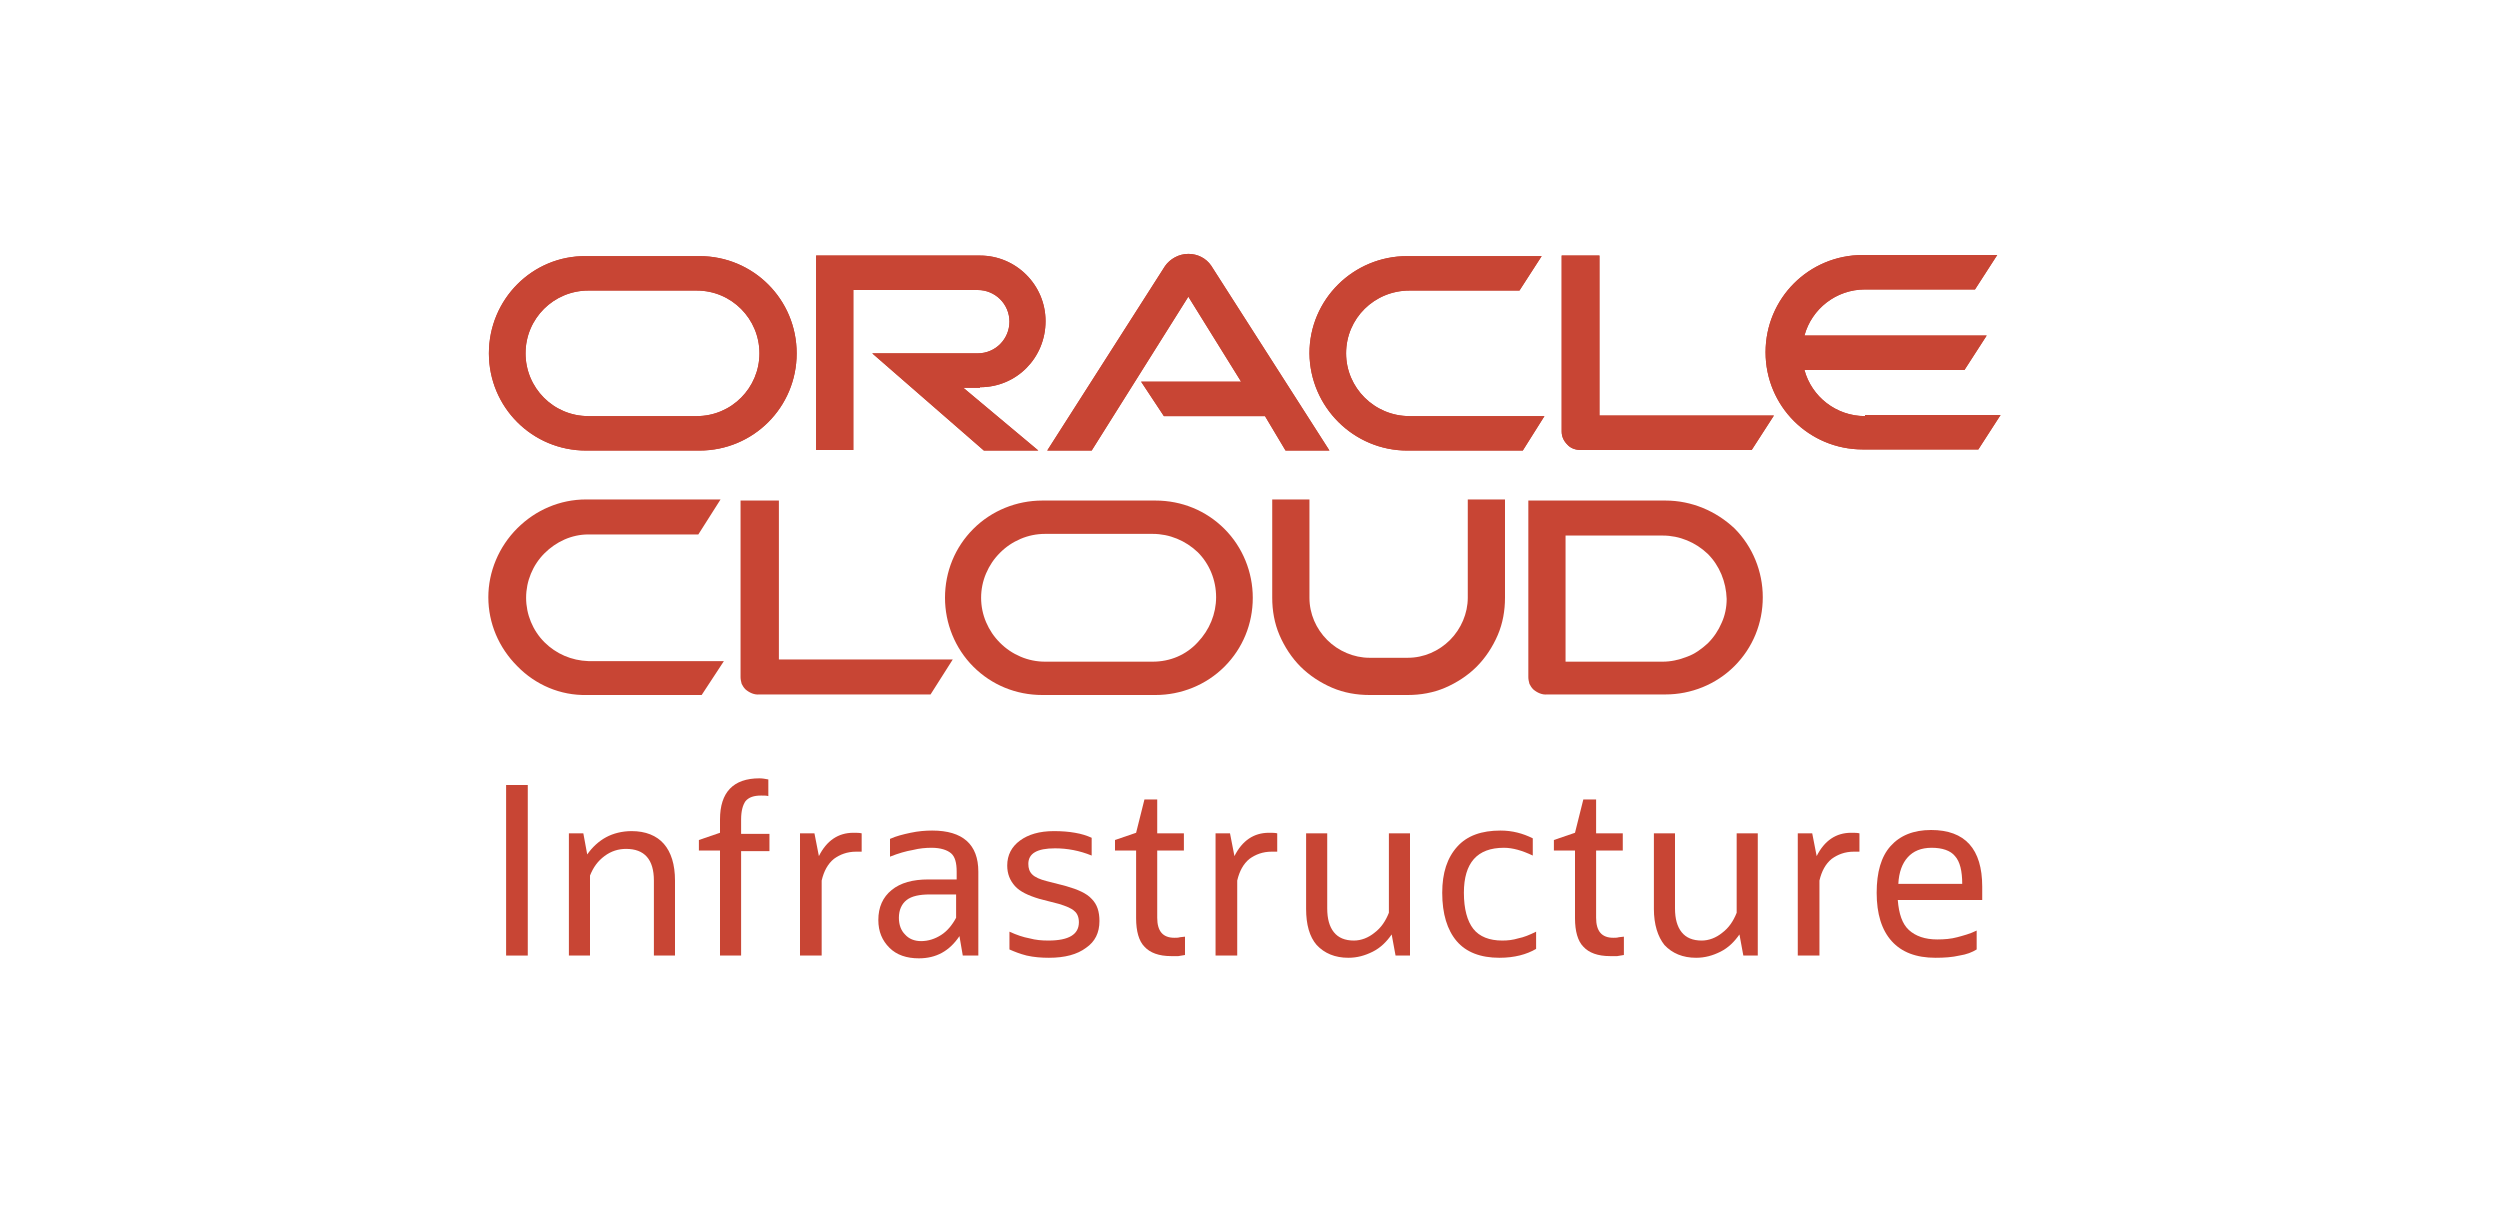
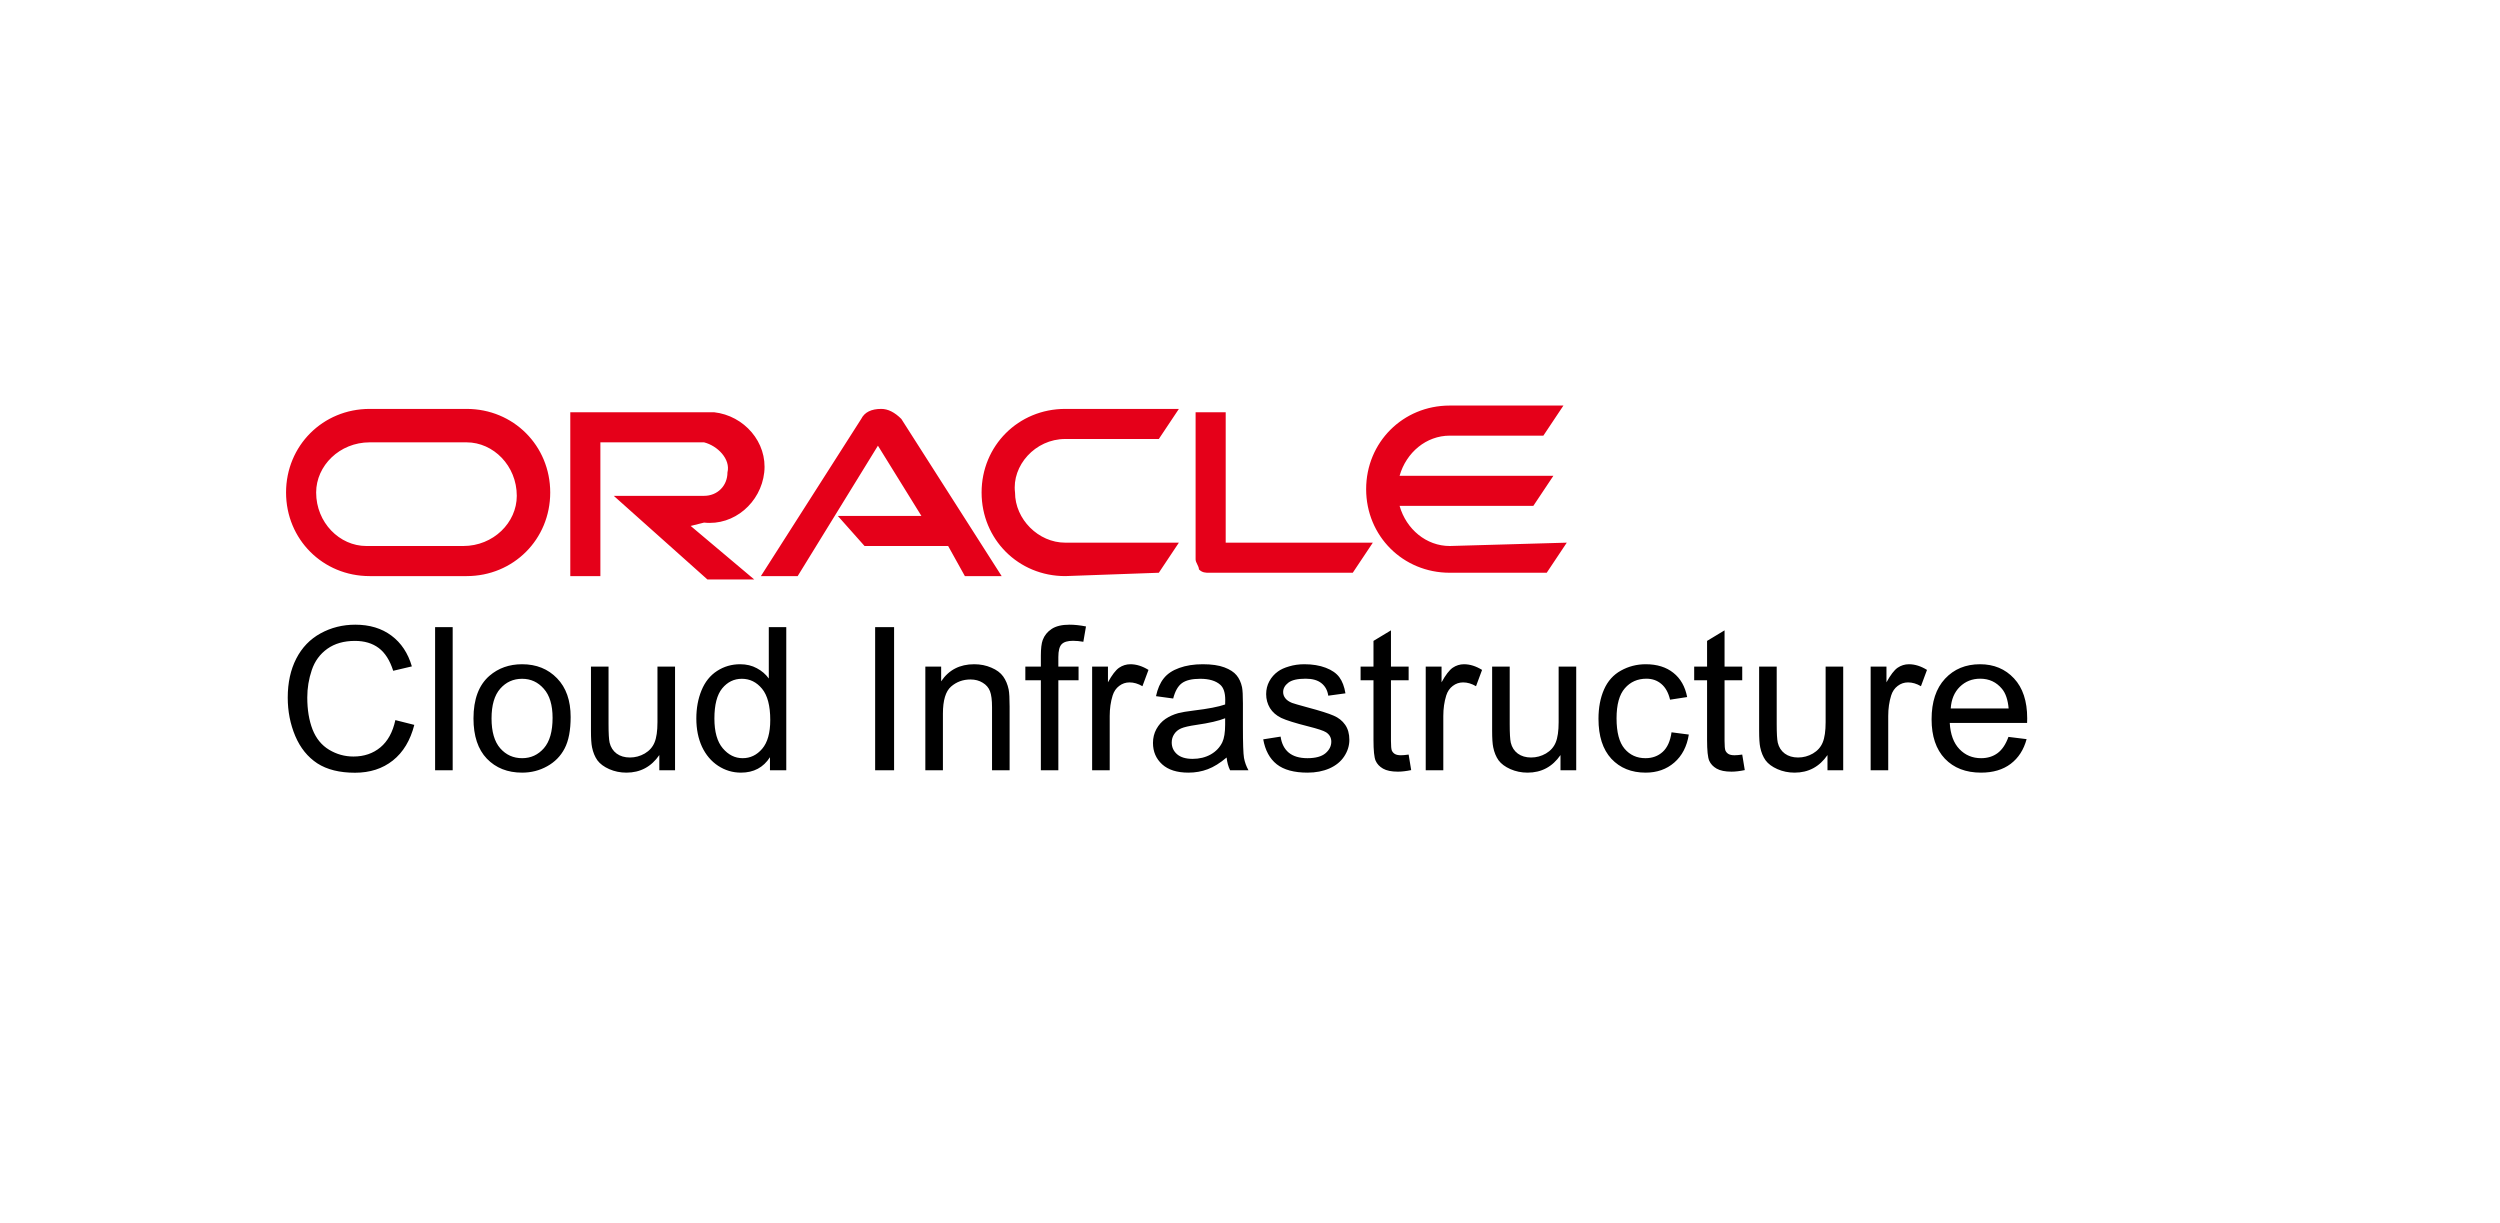
- <svg xmlns="http://www.w3.org/2000/svg" version="1.1" id="Layer_1" x="0px" y="0px" viewBox="0 0 450 220" style="enable-background:new 0 0 450 220;" xml:space="preserve">
-   <style type="text/css">
- 	.st0{fill:none;}
- 	.st1{fill:#C84534;}
- </style>
-   <rect class="st0" width="450" height="220" />
-   <g>
-     <path class="st1" d="M335.7,74.9c-5.2,0-9.6-3.5-10.9-8.3h28.8l4-6.2h-32.8c1.3-4.8,5.7-8.3,10.9-8.3h19.8l4-6.2h-24.2   c-9.7,0-17.5,7.8-17.5,17.5c0,9.7,7.8,17.5,17.5,17.5h20.8l4-6.2H335.7 M253.3,81.1h20.8l3.9-6.2h-24.3c-6.3,0-11.4-5.1-11.4-11.3   c0-6.3,5.1-11.3,11.4-11.3h19.8l4-6.2h-24.2c-9.7,0-17.6,7.8-17.6,17.5C235.8,73.3,243.7,81.1,253.3,81.1 M125.4,74.9h-19.5   c-6.3,0-11.3-5.1-11.3-11.3c0-6.3,5.1-11.3,11.3-11.3h19.5c6.3,0,11.3,5.1,11.3,11.3C136.7,69.8,131.7,74.9,125.4,74.9 M105.5,81.1   h20.4c9.7,0,17.5-7.8,17.5-17.5c0-9.7-7.8-17.5-17.5-17.5h-20.4C95.8,46,88,53.9,88,63.6C88,73.3,95.8,81.1,105.5,81.1 M176.4,69.7   c6.6,0,11.8-5.3,11.8-11.9c0-6.5-5.3-11.8-11.8-11.8h-29.5v35h6.7V52.2H176c3.1,0,5.7,2.5,5.7,5.7c0,3.1-2.5,5.7-5.7,5.7l-19,0   l20.1,17.5h9.8l-13.5-11.3H176.4 M287.9,74.9V46h-6.8v31.7c0,0.9,0.4,1.7,1,2.3c0.6,0.7,1.5,1,2.5,1h30.7l4-6.2H287.9 M205.4,68.7   h18l-9.5-15.3l-17.4,27.7h-8l21.2-33.2c0.9-1.3,2.5-2.2,4.2-2.2c1.7,0,3.2,0.8,4.1,2.1l21.3,33.3h-7.9l-3.7-6.2h-18.2L205.4,68.7" />
-     <path class="st1" d="M335.7,74.9c-5.2,0-9.6-3.5-10.9-8.3h28.8l4-6.2h-32.8c1.3-4.8,5.7-8.3,10.9-8.3h19.8l4-6.2h-24.2   c-9.7,0-17.5,7.8-17.5,17.5c0,9.7,7.8,17.5,17.5,17.5h20.8l4-6.2H335.7 M253.3,81.1h20.8l3.9-6.2h-24.3c-6.3,0-11.4-5.1-11.4-11.3   c0-6.3,5.1-11.3,11.4-11.3h19.8l4-6.2h-24.2c-9.7,0-17.6,7.8-17.6,17.5C235.8,73.3,243.7,81.1,253.3,81.1 M125.4,74.9h-19.5   c-6.3,0-11.3-5.1-11.3-11.3c0-6.3,5.1-11.3,11.3-11.3h19.5c6.3,0,11.3,5.1,11.3,11.3C136.7,69.8,131.7,74.9,125.4,74.9 M105.5,81.1   h20.4c9.7,0,17.5-7.8,17.5-17.5c0-9.7-7.8-17.5-17.5-17.5h-20.4C95.8,46,88,53.9,88,63.6C88,73.3,95.8,81.1,105.5,81.1 M176.4,69.7   c6.6,0,11.8-5.3,11.8-11.9c0-6.5-5.3-11.8-11.8-11.8h-29.5v35h6.7V52.2H176c3.1,0,5.7,2.5,5.7,5.7c0,3.1-2.5,5.7-5.7,5.7l-19,0   l20.1,17.5h9.8l-13.5-11.3H176.4 M287.9,74.9V46h-6.8v31.7c0,0.9,0.4,1.7,1,2.3c0.6,0.7,1.5,1,2.5,1h30.7l4-6.2H287.9 M205.4,68.7   h18l-9.5-15.3l-17.4,27.7h-8l21.2-33.2c0.9-1.3,2.5-2.2,4.2-2.2c1.7,0,3.2,0.8,4.1,2.1l21.3,33.3h-7.9l-3.7-6.2h-18.2L205.4,68.7" />
-     <polygon class="st1" points="91.1,172 91.1,141.3 95,141.3 95,172 91.1,172  " />
-     <path class="st1" d="M102.4,172v-22h2.6l0.7,3.8c0.9-1.3,2.1-2.4,3.4-3.1c1.3-0.7,2.9-1.1,4.6-1.1c2.5,0,4.5,0.8,5.8,2.3   c1.3,1.5,2,3.7,2,6.6V172h-3.8v-13.5c0-3.8-1.7-5.7-5-5.7c-1.4,0-2.7,0.4-3.9,1.3c-1.2,0.9-2,2-2.6,3.5V172H102.4L102.4,172z" />
-     <path class="st1" d="M129.6,172v-18.9h-3.8v-1.9l3.8-1.3v-2.4c0-4.9,2.4-7.4,7.1-7.4c0.5,0,1.1,0.1,1.6,0.2v3   c-0.3-0.1-0.8-0.1-1.3-0.1c-1.3,0-2.2,0.3-2.8,1c-0.5,0.7-0.8,1.8-0.8,3.3v2.6h5.1v3.1h-5.1V172H129.6L129.6,172z" />
-     <path class="st1" d="M144,172v-22h2.6l0.8,4.1c1.4-2.8,3.5-4.2,6.2-4.2c0.6,0,1.1,0,1.5,0.1v3.3h-1c-1.6,0-2.9,0.5-4,1.3   c-1.1,0.9-1.8,2.2-2.2,3.9V172H144L144,172z" />
-     <path class="st1" d="M165.8,169.4c1.3,0,2.5-0.4,3.6-1.1c1.1-0.7,2-1.8,2.7-3.1V161h-4.7c-1.9,0-3.3,0.3-4.2,1   c-0.9,0.7-1.4,1.8-1.4,3.2c0,1.3,0.4,2.3,1.1,3C163.6,169,164.6,169.4,165.8,169.4L165.8,169.4z M173.3,172l-0.6-3.5   c-1.8,2.7-4.2,4-7.3,4c-2.2,0-4-0.6-5.3-1.9c-1.3-1.3-2-2.9-2-5c0-2.3,0.8-4.1,2.4-5.4c1.6-1.3,3.8-1.9,6.6-1.9h5.1v-1.4   c0-1.6-0.3-2.7-1-3.3c-0.7-0.6-1.9-1-3.5-1c-1.1,0-2.2,0.1-3.4,0.4c-1.2,0.2-2.6,0.6-4.1,1.2V151c1.1-0.5,2.3-0.8,3.7-1.1   c1.4-0.3,2.7-0.4,3.9-0.4c5.5,0,8.3,2.5,8.3,7.4V172H173.3L173.3,172z" />
-     <path class="st1" d="M181.7,170.9v-3.2c1.3,0.6,2.5,1,3.6,1.2c1.1,0.3,2.2,0.4,3.4,0.4c3.7,0,5.5-1.1,5.5-3.3c0-0.9-0.3-1.6-0.8-2   c-0.5-0.5-1.5-0.9-2.8-1.3l-3.5-0.9c-2-0.6-3.5-1.3-4.4-2.3c-0.9-1-1.4-2.2-1.4-3.7c0-1.9,0.8-3.4,2.3-4.5c1.5-1.1,3.5-1.7,6.1-1.7   c1.4,0,2.7,0.1,3.8,0.3c1.2,0.2,2.1,0.5,3,0.9v3.2c-2.2-0.9-4.4-1.3-6.6-1.3c-3.2,0-4.8,0.9-4.8,2.8c0,0.8,0.2,1.4,0.7,1.9   c0.5,0.5,1.4,0.9,2.6,1.2l3.5,0.9c2.1,0.6,3.7,1.3,4.6,2.3c1,1,1.4,2.3,1.4,4c0,2.1-0.8,3.7-2.4,4.8c-1.6,1.2-3.8,1.8-6.7,1.8   c-1.3,0-2.7-0.1-4-0.4C183.6,171.7,182.6,171.3,181.7,170.9L181.7,170.9z" />
-     <path class="st1" d="M204.5,165.3v-12.2h-3.8v-1.9l3.8-1.3l1.5-6h2.3v6.1h4.8v3.1h-4.8v12.1c0,2.4,1,3.6,3.1,3.6c0.3,0,0.7,0,1-0.1   c0.3,0,0.6-0.1,0.9-0.1v3.3c-0.4,0.1-0.8,0.1-1.2,0.2c-0.4,0-0.8,0-1.3,0c-2.2,0-3.8-0.6-4.8-1.7   C205,169.4,204.5,167.6,204.5,165.3L204.5,165.3z" />
-     <path class="st1" d="M218.8,172v-22h2.6l0.8,4.1c1.4-2.8,3.5-4.2,6.2-4.2c0.6,0,1.1,0,1.5,0.1v3.3h-1c-1.6,0-2.9,0.5-4,1.3   c-1.1,0.9-1.8,2.2-2.2,3.9V172H218.8L218.8,172z" />
-     <path class="st1" d="M235.1,163.6V150h3.8v13.5c0,1.9,0.4,3.3,1.2,4.3c0.8,1,2,1.5,3.6,1.5c1.3,0,2.6-0.5,3.7-1.4   c1.2-0.9,2-2.1,2.6-3.6V150h3.8v22h-2.6l-0.7-3.8c-0.9,1.3-2,2.4-3.4,3.1c-1.4,0.7-2.8,1.1-4.4,1.1c-2.4,0-4.3-0.8-5.7-2.3   C235.7,168.6,235.1,166.4,235.1,163.6L235.1,163.6z" />
-     <path class="st1" d="M276.5,167.7v3.1c-1.7,1-3.9,1.6-6.6,1.6c-3.4,0-6-1-7.7-3c-1.7-2-2.6-4.9-2.6-8.7c0-3.6,0.9-6.3,2.7-8.3   c1.8-2,4.4-2.9,7.8-2.9c2.1,0,4,0.5,5.8,1.4v3.1c-1.9-0.9-3.6-1.4-5.2-1.4c-4.8,0-7.2,2.7-7.2,8.1c0,2.9,0.6,5.1,1.7,6.5   c1.1,1.4,2.9,2.1,5.2,2.1c1,0,1.9-0.1,2.9-0.4C274.3,168.7,275.3,168.3,276.5,167.7L276.5,167.7z" />
-     <path class="st1" d="M283.5,165.3v-12.2h-3.8v-1.9l3.8-1.3l1.5-6h2.3v6.1h4.8v3.1h-4.8v12.1c0,2.4,1,3.6,3.1,3.6c0.3,0,0.7,0,1-0.1   c0.3,0,0.6-0.1,0.9-0.1v3.3c-0.4,0.1-0.8,0.1-1.2,0.2c-0.4,0-0.8,0-1.3,0c-2.2,0-3.8-0.6-4.8-1.7   C284,169.4,283.5,167.6,283.5,165.3L283.5,165.3z" />
-     <path class="st1" d="M297.7,163.6V150h3.8v13.5c0,1.9,0.4,3.3,1.2,4.3c0.8,1,2,1.5,3.6,1.5c1.3,0,2.6-0.5,3.7-1.4   c1.2-0.9,2-2.1,2.6-3.6V150h3.8v22h-2.6l-0.7-3.8c-0.9,1.3-2,2.4-3.4,3.1c-1.4,0.7-2.8,1.1-4.4,1.1c-2.4,0-4.3-0.8-5.7-2.3   C298.4,168.6,297.7,166.4,297.7,163.6L297.7,163.6z" />
-     <path class="st1" d="M323.6,172v-22h2.6l0.8,4.1c1.4-2.8,3.5-4.2,6.2-4.2c0.6,0,1.1,0,1.5,0.1v3.3h-1c-1.6,0-2.9,0.5-4,1.3   c-1.1,0.9-1.8,2.2-2.2,3.9V172H323.6L323.6,172z" />
-     <path class="st1" d="M347.7,152.6c-1.9,0-3.3,0.6-4.3,1.7c-1,1.1-1.6,2.7-1.7,4.8h11.5c0-2.3-0.4-4-1.3-5   C351.1,153.1,349.6,152.6,347.7,152.6L347.7,152.6z M355.8,170.9c-0.8,0.5-1.8,0.9-3.1,1.1c-1.3,0.3-2.7,0.4-4.3,0.4   c-3.5,0-6.1-1-7.9-3c-1.8-2-2.7-4.9-2.7-8.7c0-3.7,0.8-6.5,2.5-8.4c1.7-1.9,4.1-2.9,7.3-2.9c6.1,0,9.2,3.4,9.2,10.2v2.4h-15.2   c0.2,2.5,0.8,4.3,2,5.4c1.2,1.1,2.9,1.7,5.1,1.7c1.3,0,2.5-0.1,3.6-0.4c1.1-0.3,2.3-0.6,3.5-1.2V170.9L355.8,170.9z" />
-     <path class="st1" d="M140.2,119.1V90.1h-6.9v31.8c0,0.4,0.1,0.8,0.2,1.2c0.2,0.4,0.4,0.7,0.7,1c0.7,0.6,1.6,1,2.5,0.9h30.8l4-6.3   h-31.4V119.1L140.2,119.1z M105.6,125.1h20.7l4-6.1h-24.4c-3-0.1-5.8-1.3-7.9-3.4c-2.1-2.1-3.3-5-3.3-8c0-3,1.2-5.9,3.3-8   c2.1-2.1,4.9-3.4,7.9-3.4h19.8l4-6.3h-24.2c-4.7,0-9.1,1.9-12.4,5.2c-3.3,3.3-5.2,7.8-5.2,12.4c0,4.7,1.9,9.1,5.2,12.4   C96.4,123.3,100.9,125.2,105.6,125.1L105.6,125.1L105.6,125.1z" />
-     <path class="st1" d="M299.8,90.1h-24.7v31.8c0,0.4,0.1,0.8,0.2,1.2c0.2,0.4,0.4,0.7,0.7,1c0.7,0.6,1.6,1,2.5,0.9h21.3   c4.6,0,9.1-1.8,12.4-5.1c3.3-3.3,5.1-7.7,5.1-12.4c0-4.6-1.8-9.1-5.1-12.4C308.9,92,304.5,90.1,299.8,90.1L299.8,90.1L299.8,90.1z    M299.3,119.1h-17.5V96.4h17.5c3,0,5.9,1.2,8.1,3.3c2.1,2.1,3.3,5,3.4,8.1c0,1.5-0.3,3-0.9,4.3c-0.6,1.4-1.4,2.6-2.5,3.7   c-1.1,1-2.3,1.9-3.7,2.4C302.2,118.8,300.7,119.1,299.3,119.1L299.3,119.1z" />
-     <path class="st1" d="M187.6,125.1h20.4c4.6,0,9.1-1.8,12.4-5.1c3.3-3.3,5.1-7.7,5.1-12.4c0-4.6-1.8-9.1-5.1-12.4   c-3.3-3.3-7.7-5.1-12.4-5.1h-20.4c-4.6,0-9.1,1.8-12.4,5.1c-3.3,3.3-5.1,7.7-5.1,12.4c0,4.6,1.8,9.1,5.1,12.4   C178.5,123.3,182.9,125.1,187.6,125.1L187.6,125.1z M207.5,119.1h-19.4c-1.5,0-3-0.3-4.4-0.9c-1.4-0.6-2.6-1.4-3.7-2.5   c-1.1-1.1-1.9-2.3-2.5-3.7c-0.6-1.4-0.9-2.9-0.9-4.4c0-1.5,0.3-3,0.9-4.4c0.6-1.4,1.4-2.6,2.5-3.7c1.1-1.1,2.3-1.9,3.7-2.5   c1.4-0.6,2.9-0.9,4.4-0.9h19.4c3,0,5.9,1.2,8.1,3.3c2.1,2.1,3.3,5,3.3,8.1c0,3-1.2,5.9-3.3,8.1   C213.5,117.9,210.6,119.1,207.5,119.1L207.5,119.1z" />
-     <path class="st1" d="M253.4,125.1h-6.9c-2.3,0-4.6-0.4-6.7-1.3c-2.1-0.9-4.1-2.2-5.7-3.8c-1.6-1.6-2.9-3.6-3.8-5.7   c-0.9-2.1-1.3-4.4-1.3-6.7V89.9h6.7v17.7c0,2.9,1.2,5.6,3.2,7.6c2,2,4.8,3.2,7.6,3.2h6.9c2.9,0,5.6-1.2,7.6-3.2   c2-2,3.2-4.8,3.2-7.6V89.9h6.7v17.7c0,2.3-0.4,4.6-1.3,6.7c-0.9,2.1-2.2,4.1-3.8,5.7c-1.6,1.6-3.6,2.9-5.7,3.8   C258,124.7,255.7,125.1,253.4,125.1L253.4,125.1z" />
-   </g>
+ <svg xmlns="http://www.w3.org/2000/svg" width="450" height="220" viewBox="0 0 450 220" fill="none">
+   <path d="M150.805 92.863H165.852L158.027 80.223L143.581 103.698H136.961L155.018 75.408C155.62 74.204 156.823 73.603 158.629 73.603C159.833 73.603 161.037 74.204 162.24 75.408L180.298 103.698H173.677L170.667 98.281H155.62L150.805 92.863ZM220.626 98.281V74.204H215.208V100.688C215.208 101.29 215.81 101.892 215.81 102.494C216.412 103.095 217.014 103.095 217.616 103.095H243.498L247.11 97.679H220.626V98.281ZM126.729 94.067C132.146 94.669 136.961 90.455 137.562 85.038C138.164 79.621 133.951 74.806 128.534 74.204C127.932 74.204 127.33 74.204 127.33 74.204H102.652V103.698H108.069V79.622H126.729C129.136 80.224 131.543 82.63 130.942 85.038C130.942 87.446 129.136 89.252 126.729 89.252H110.477L127.33 104.3H135.757L124.321 94.669L126.729 94.067ZM66.538 103.698C58.111 103.698 51.49 97.077 51.49 88.65C51.49 80.224 58.111 73.603 66.538 73.603H83.993C92.419 73.603 99.04 80.224 99.04 88.65C99.04 97.077 92.419 103.698 83.993 103.698H66.538ZM83.391 98.281C88.808 98.281 93.021 94.067 93.021 89.252C93.021 83.835 88.808 79.622 83.993 79.622H83.391H66.538C61.121 79.622 56.907 83.835 56.907 88.65C56.907 94.067 61.12 98.281 65.935 98.281H66.538H83.391ZM191.734 103.698C183.307 103.698 176.686 97.077 176.686 88.65C176.686 80.224 183.307 73.603 191.734 73.603H212.199L208.588 79.019H191.734C186.317 79.019 182.103 83.835 182.705 88.65C182.705 93.465 186.919 97.679 191.734 97.679H212.199L208.588 103.095L191.734 103.698ZM260.953 98.281C256.74 98.281 253.128 95.27 251.925 91.057H276.001L279.612 85.641H251.925C253.128 81.427 256.74 78.417 260.953 78.417H277.807L281.418 73H260.953C252.527 73 245.906 79.621 245.906 88.048C245.906 96.474 252.527 103.095 260.953 103.095H278.409L282.02 97.679L260.953 98.281Z" fill="#E50019" />
+   <path d="M71.164 129.618L74.574 130.479C73.859 133.28 72.57 135.418 70.707 136.895C68.856 138.36 66.588 139.092 63.904 139.092C61.127 139.092 58.865 138.53 57.119 137.405C55.385 136.268 54.06 134.627 53.147 132.483C52.244 130.338 51.793 128.036 51.793 125.575C51.793 122.891 52.303 120.553 53.322 118.561C54.353 116.557 55.812 115.04 57.699 114.008C59.598 112.965 61.684 112.444 63.957 112.444C66.535 112.444 68.703 113.1 70.461 114.413C72.219 115.725 73.443 117.571 74.135 119.95L70.777 120.741C70.18 118.866 69.312 117.5 68.176 116.645C67.039 115.79 65.609 115.362 63.887 115.362C61.906 115.362 60.248 115.836 58.912 116.786C57.588 117.735 56.656 119.012 56.117 120.618C55.578 122.211 55.309 123.858 55.309 125.557C55.309 127.749 55.625 129.665 56.258 131.305C56.902 132.934 57.898 134.153 59.246 134.961C60.594 135.77 62.053 136.174 63.623 136.174C65.533 136.174 67.15 135.624 68.475 134.522C69.799 133.42 70.695 131.786 71.164 129.618ZM78.318 138.653V112.883H81.482V138.653H78.318ZM85.227 129.319C85.227 125.862 86.188 123.301 88.109 121.637C89.715 120.254 91.672 119.563 93.981 119.563C96.547 119.563 98.644 120.407 100.273 122.094C101.902 123.77 102.717 126.09 102.717 129.055C102.717 131.458 102.354 133.35 101.627 134.733C100.912 136.104 99.863 137.17 98.481 137.932C97.109 138.694 95.609 139.075 93.981 139.075C91.367 139.075 89.252 138.237 87.635 136.561C86.029 134.885 85.227 132.471 85.227 129.319ZM88.478 129.319C88.478 131.709 89 133.502 90.043 134.698C91.086 135.881 92.398 136.473 93.981 136.473C95.551 136.473 96.857 135.875 97.9 134.68C98.943 133.485 99.465 131.663 99.465 129.213C99.465 126.905 98.938 125.159 97.883 123.975C96.84 122.78 95.539 122.182 93.981 122.182C92.398 122.182 91.086 122.774 90.043 123.958C89 125.141 88.478 126.928 88.478 129.319ZM118.678 138.653V135.911C117.225 138.02 115.25 139.075 112.754 139.075C111.652 139.075 110.621 138.864 109.66 138.442C108.711 138.02 108.002 137.493 107.533 136.86C107.076 136.215 106.754 135.43 106.566 134.504C106.438 133.883 106.373 132.899 106.373 131.551V119.985H109.537V130.338C109.537 131.991 109.602 133.104 109.73 133.678C109.93 134.51 110.352 135.167 110.996 135.647C111.641 136.116 112.438 136.35 113.387 136.35C114.336 136.35 115.227 136.11 116.059 135.629C116.891 135.137 117.477 134.475 117.816 133.643C118.168 132.799 118.344 131.581 118.344 129.987V119.985H121.508V138.653H118.678ZM138.594 138.653V136.297C137.41 138.149 135.67 139.075 133.373 139.075C131.885 139.075 130.514 138.665 129.26 137.844C128.018 137.024 127.051 135.881 126.359 134.417C125.68 132.94 125.34 131.247 125.34 129.336C125.34 127.473 125.65 125.786 126.271 124.274C126.893 122.75 127.824 121.584 129.066 120.776C130.309 119.967 131.697 119.563 133.232 119.563C134.357 119.563 135.359 119.803 136.238 120.284C137.117 120.752 137.832 121.368 138.383 122.129V112.883H141.529V138.653H138.594ZM128.592 129.336C128.592 131.727 129.096 133.514 130.104 134.698C131.111 135.881 132.301 136.473 133.672 136.473C135.055 136.473 136.227 135.911 137.188 134.786C138.16 133.649 138.646 131.92 138.646 129.6C138.646 127.045 138.154 125.17 137.17 123.975C136.186 122.78 134.973 122.182 133.531 122.182C132.125 122.182 130.947 122.756 129.998 123.905C129.061 125.053 128.592 126.864 128.592 129.336ZM157.525 138.653V112.883H160.936V138.653H157.525ZM166.561 138.653V119.985H169.408V122.639C170.779 120.588 172.76 119.563 175.35 119.563C176.475 119.563 177.506 119.768 178.443 120.178C179.393 120.577 180.102 121.104 180.57 121.76C181.039 122.417 181.367 123.196 181.555 124.098C181.672 124.684 181.73 125.709 181.73 127.174V138.653H178.566V127.297C178.566 126.008 178.443 125.047 178.197 124.415C177.951 123.77 177.512 123.26 176.879 122.885C176.258 122.499 175.525 122.305 174.682 122.305C173.334 122.305 172.168 122.733 171.184 123.588C170.211 124.444 169.725 126.067 169.725 128.458V138.653H166.561ZM187.355 138.653V122.446H184.561V119.985H187.355V117.999C187.355 116.745 187.467 115.813 187.689 115.204C187.994 114.383 188.527 113.721 189.289 113.217C190.062 112.702 191.141 112.444 192.523 112.444C193.414 112.444 194.398 112.549 195.477 112.76L195.002 115.52C194.346 115.403 193.725 115.344 193.139 115.344C192.178 115.344 191.498 115.549 191.1 115.959C190.701 116.37 190.502 117.137 190.502 118.262V119.985H194.141V122.446H190.502V138.653H187.355ZM196.584 138.653V119.985H199.432V122.815C200.158 121.491 200.826 120.618 201.436 120.196C202.057 119.774 202.736 119.563 203.475 119.563C204.541 119.563 205.625 119.903 206.727 120.583L205.637 123.518C204.863 123.061 204.09 122.833 203.316 122.833C202.625 122.833 202.004 123.043 201.453 123.465C200.902 123.875 200.51 124.45 200.275 125.188C199.924 126.313 199.748 127.543 199.748 128.879V138.653H196.584ZM220.789 136.35C219.617 137.346 218.486 138.049 217.396 138.459C216.318 138.87 215.158 139.075 213.916 139.075C211.865 139.075 210.289 138.577 209.188 137.581C208.086 136.573 207.535 135.29 207.535 133.731C207.535 132.817 207.74 131.985 208.15 131.235C208.572 130.473 209.117 129.864 209.785 129.407C210.465 128.95 211.227 128.604 212.07 128.37C212.691 128.206 213.629 128.047 214.883 127.895C217.438 127.59 219.318 127.227 220.525 126.805C220.537 126.372 220.543 126.096 220.543 125.979C220.543 124.69 220.244 123.782 219.646 123.254C218.838 122.54 217.637 122.182 216.043 122.182C214.555 122.182 213.453 122.446 212.738 122.973C212.035 123.489 211.514 124.409 211.174 125.733L208.08 125.311C208.361 123.987 208.824 122.92 209.469 122.112C210.113 121.292 211.045 120.665 212.264 120.231C213.482 119.786 214.895 119.563 216.5 119.563C218.094 119.563 219.389 119.75 220.385 120.125C221.381 120.5 222.113 120.975 222.582 121.549C223.051 122.112 223.379 122.827 223.566 123.694C223.672 124.233 223.725 125.206 223.725 126.612V130.831C223.725 133.772 223.789 135.635 223.918 136.42C224.059 137.194 224.328 137.938 224.727 138.653H221.422C221.094 137.997 220.883 137.229 220.789 136.35ZM220.525 129.284C219.377 129.752 217.654 130.151 215.357 130.479C214.057 130.667 213.137 130.877 212.598 131.112C212.059 131.346 211.643 131.692 211.35 132.149C211.057 132.594 210.91 133.092 210.91 133.643C210.91 134.487 211.227 135.19 211.859 135.752C212.504 136.315 213.441 136.596 214.672 136.596C215.891 136.596 216.975 136.333 217.924 135.805C218.873 135.266 219.57 134.534 220.016 133.608C220.355 132.893 220.525 131.838 220.525 130.444V129.284ZM227.381 133.081L230.51 132.588C230.686 133.842 231.172 134.803 231.969 135.471C232.777 136.139 233.902 136.473 235.344 136.473C236.797 136.473 237.875 136.18 238.578 135.594C239.281 134.997 239.633 134.299 239.633 133.502C239.633 132.788 239.322 132.225 238.701 131.815C238.268 131.534 237.189 131.176 235.467 130.743C233.146 130.157 231.535 129.653 230.633 129.231C229.742 128.797 229.062 128.206 228.594 127.456C228.137 126.694 227.908 125.856 227.908 124.942C227.908 124.11 228.096 123.342 228.471 122.639C228.857 121.924 229.379 121.333 230.035 120.864C230.527 120.5 231.195 120.196 232.039 119.95C232.895 119.692 233.809 119.563 234.781 119.563C236.246 119.563 237.529 119.774 238.631 120.196C239.744 120.618 240.564 121.192 241.092 121.918C241.619 122.633 241.982 123.594 242.182 124.801L239.088 125.223C238.947 124.262 238.537 123.512 237.857 122.973C237.189 122.434 236.24 122.165 235.01 122.165C233.557 122.165 232.52 122.405 231.898 122.885C231.277 123.366 230.967 123.928 230.967 124.573C230.967 124.983 231.096 125.352 231.354 125.68C231.611 126.02 232.016 126.301 232.566 126.524C232.883 126.641 233.814 126.911 235.361 127.333C237.6 127.93 239.158 128.422 240.037 128.809C240.928 129.184 241.625 129.735 242.129 130.461C242.633 131.188 242.885 132.09 242.885 133.168C242.885 134.223 242.574 135.219 241.953 136.157C241.344 137.083 240.459 137.803 239.299 138.319C238.139 138.823 236.826 139.075 235.361 139.075C232.936 139.075 231.084 138.571 229.807 137.563C228.541 136.555 227.732 135.061 227.381 133.081ZM253.555 135.823L254.012 138.618C253.121 138.805 252.324 138.899 251.621 138.899C250.473 138.899 249.582 138.717 248.949 138.354C248.316 137.991 247.871 137.516 247.613 136.93C247.355 136.333 247.227 135.084 247.227 133.186V122.446H244.906V119.985H247.227V115.362L250.373 113.463V119.985H253.555V122.446H250.373V133.362C250.373 134.264 250.426 134.844 250.531 135.102C250.648 135.36 250.83 135.565 251.076 135.717C251.334 135.87 251.697 135.946 252.166 135.946C252.518 135.946 252.98 135.905 253.555 135.823ZM256.631 138.653V119.985H259.479V122.815C260.205 121.491 260.873 120.618 261.482 120.196C262.104 119.774 262.783 119.563 263.521 119.563C264.588 119.563 265.672 119.903 266.773 120.583L265.684 123.518C264.91 123.061 264.137 122.833 263.363 122.833C262.672 122.833 262.051 123.043 261.5 123.465C260.949 123.875 260.557 124.45 260.322 125.188C259.971 126.313 259.795 127.543 259.795 128.879V138.653H256.631ZM280.889 138.653V135.911C279.436 138.02 277.461 139.075 274.965 139.075C273.863 139.075 272.832 138.864 271.871 138.442C270.922 138.02 270.213 137.493 269.744 136.86C269.287 136.215 268.965 135.43 268.777 134.504C268.648 133.883 268.584 132.899 268.584 131.551V119.985H271.748V130.338C271.748 131.991 271.812 133.104 271.941 133.678C272.141 134.51 272.562 135.167 273.207 135.647C273.852 136.116 274.648 136.35 275.598 136.35C276.547 136.35 277.438 136.11 278.27 135.629C279.102 135.137 279.688 134.475 280.027 133.643C280.379 132.799 280.555 131.581 280.555 129.987V119.985H283.719V138.653H280.889ZM300.875 131.815L303.986 132.219C303.646 134.364 302.773 136.045 301.367 137.264C299.973 138.471 298.256 139.075 296.217 139.075C293.662 139.075 291.605 138.243 290.047 136.579C288.5 134.903 287.727 132.506 287.727 129.389C287.727 127.374 288.061 125.61 288.729 124.098C289.396 122.586 290.41 121.456 291.77 120.706C293.141 119.944 294.629 119.563 296.234 119.563C298.262 119.563 299.92 120.079 301.209 121.11C302.498 122.129 303.324 123.583 303.688 125.469L300.611 125.944C300.318 124.69 299.797 123.747 299.047 123.114C298.309 122.481 297.412 122.165 296.357 122.165C294.764 122.165 293.469 122.739 292.473 123.887C291.477 125.024 290.979 126.829 290.979 129.301C290.979 131.809 291.459 133.631 292.42 134.768C293.381 135.905 294.635 136.473 296.182 136.473C297.424 136.473 298.461 136.092 299.293 135.331C300.125 134.569 300.652 133.397 300.875 131.815ZM313.602 135.823L314.059 138.618C313.168 138.805 312.371 138.899 311.668 138.899C310.52 138.899 309.629 138.717 308.996 138.354C308.363 137.991 307.918 137.516 307.66 136.93C307.402 136.333 307.273 135.084 307.273 133.186V122.446H304.953V119.985H307.273V115.362L310.42 113.463V119.985H313.602V122.446H310.42V133.362C310.42 134.264 310.473 134.844 310.578 135.102C310.695 135.36 310.877 135.565 311.123 135.717C311.381 135.87 311.744 135.946 312.213 135.946C312.564 135.946 313.027 135.905 313.602 135.823ZM328.947 138.653V135.911C327.494 138.02 325.52 139.075 323.023 139.075C321.922 139.075 320.891 138.864 319.93 138.442C318.98 138.02 318.271 137.493 317.803 136.86C317.346 136.215 317.023 135.43 316.836 134.504C316.707 133.883 316.643 132.899 316.643 131.551V119.985H319.807V130.338C319.807 131.991 319.871 133.104 320 133.678C320.199 134.51 320.621 135.167 321.266 135.647C321.91 136.116 322.707 136.35 323.656 136.35C324.605 136.35 325.496 136.11 326.328 135.629C327.16 135.137 327.746 134.475 328.086 133.643C328.438 132.799 328.613 131.581 328.613 129.987V119.985H331.777V138.653H328.947ZM336.717 138.653V119.985H339.564V122.815C340.291 121.491 340.959 120.618 341.568 120.196C342.189 119.774 342.869 119.563 343.607 119.563C344.674 119.563 345.758 119.903 346.859 120.583L345.77 123.518C344.996 123.061 344.223 122.833 343.449 122.833C342.758 122.833 342.137 123.043 341.586 123.465C341.035 123.875 340.643 124.45 340.408 125.188C340.057 126.313 339.881 127.543 339.881 128.879V138.653H336.717ZM361.52 132.641L364.789 133.045C364.273 134.956 363.318 136.438 361.924 137.493C360.529 138.547 358.748 139.075 356.58 139.075C353.85 139.075 351.682 138.237 350.076 136.561C348.482 134.874 347.686 132.512 347.686 129.477C347.686 126.336 348.494 123.899 350.111 122.165C351.729 120.43 353.826 119.563 356.404 119.563C358.9 119.563 360.939 120.413 362.521 122.112C364.104 123.811 364.895 126.202 364.895 129.284C364.895 129.471 364.889 129.752 364.877 130.127H350.955C351.072 132.178 351.652 133.749 352.695 134.838C353.738 135.928 355.039 136.473 356.598 136.473C357.758 136.473 358.748 136.168 359.568 135.559C360.389 134.95 361.039 133.977 361.52 132.641ZM351.131 127.526H361.555C361.414 125.956 361.016 124.778 360.359 123.993C359.352 122.774 358.045 122.165 356.439 122.165C354.986 122.165 353.762 122.651 352.766 123.624C351.781 124.596 351.236 125.897 351.131 127.526Z" fill="black" />
</svg>
